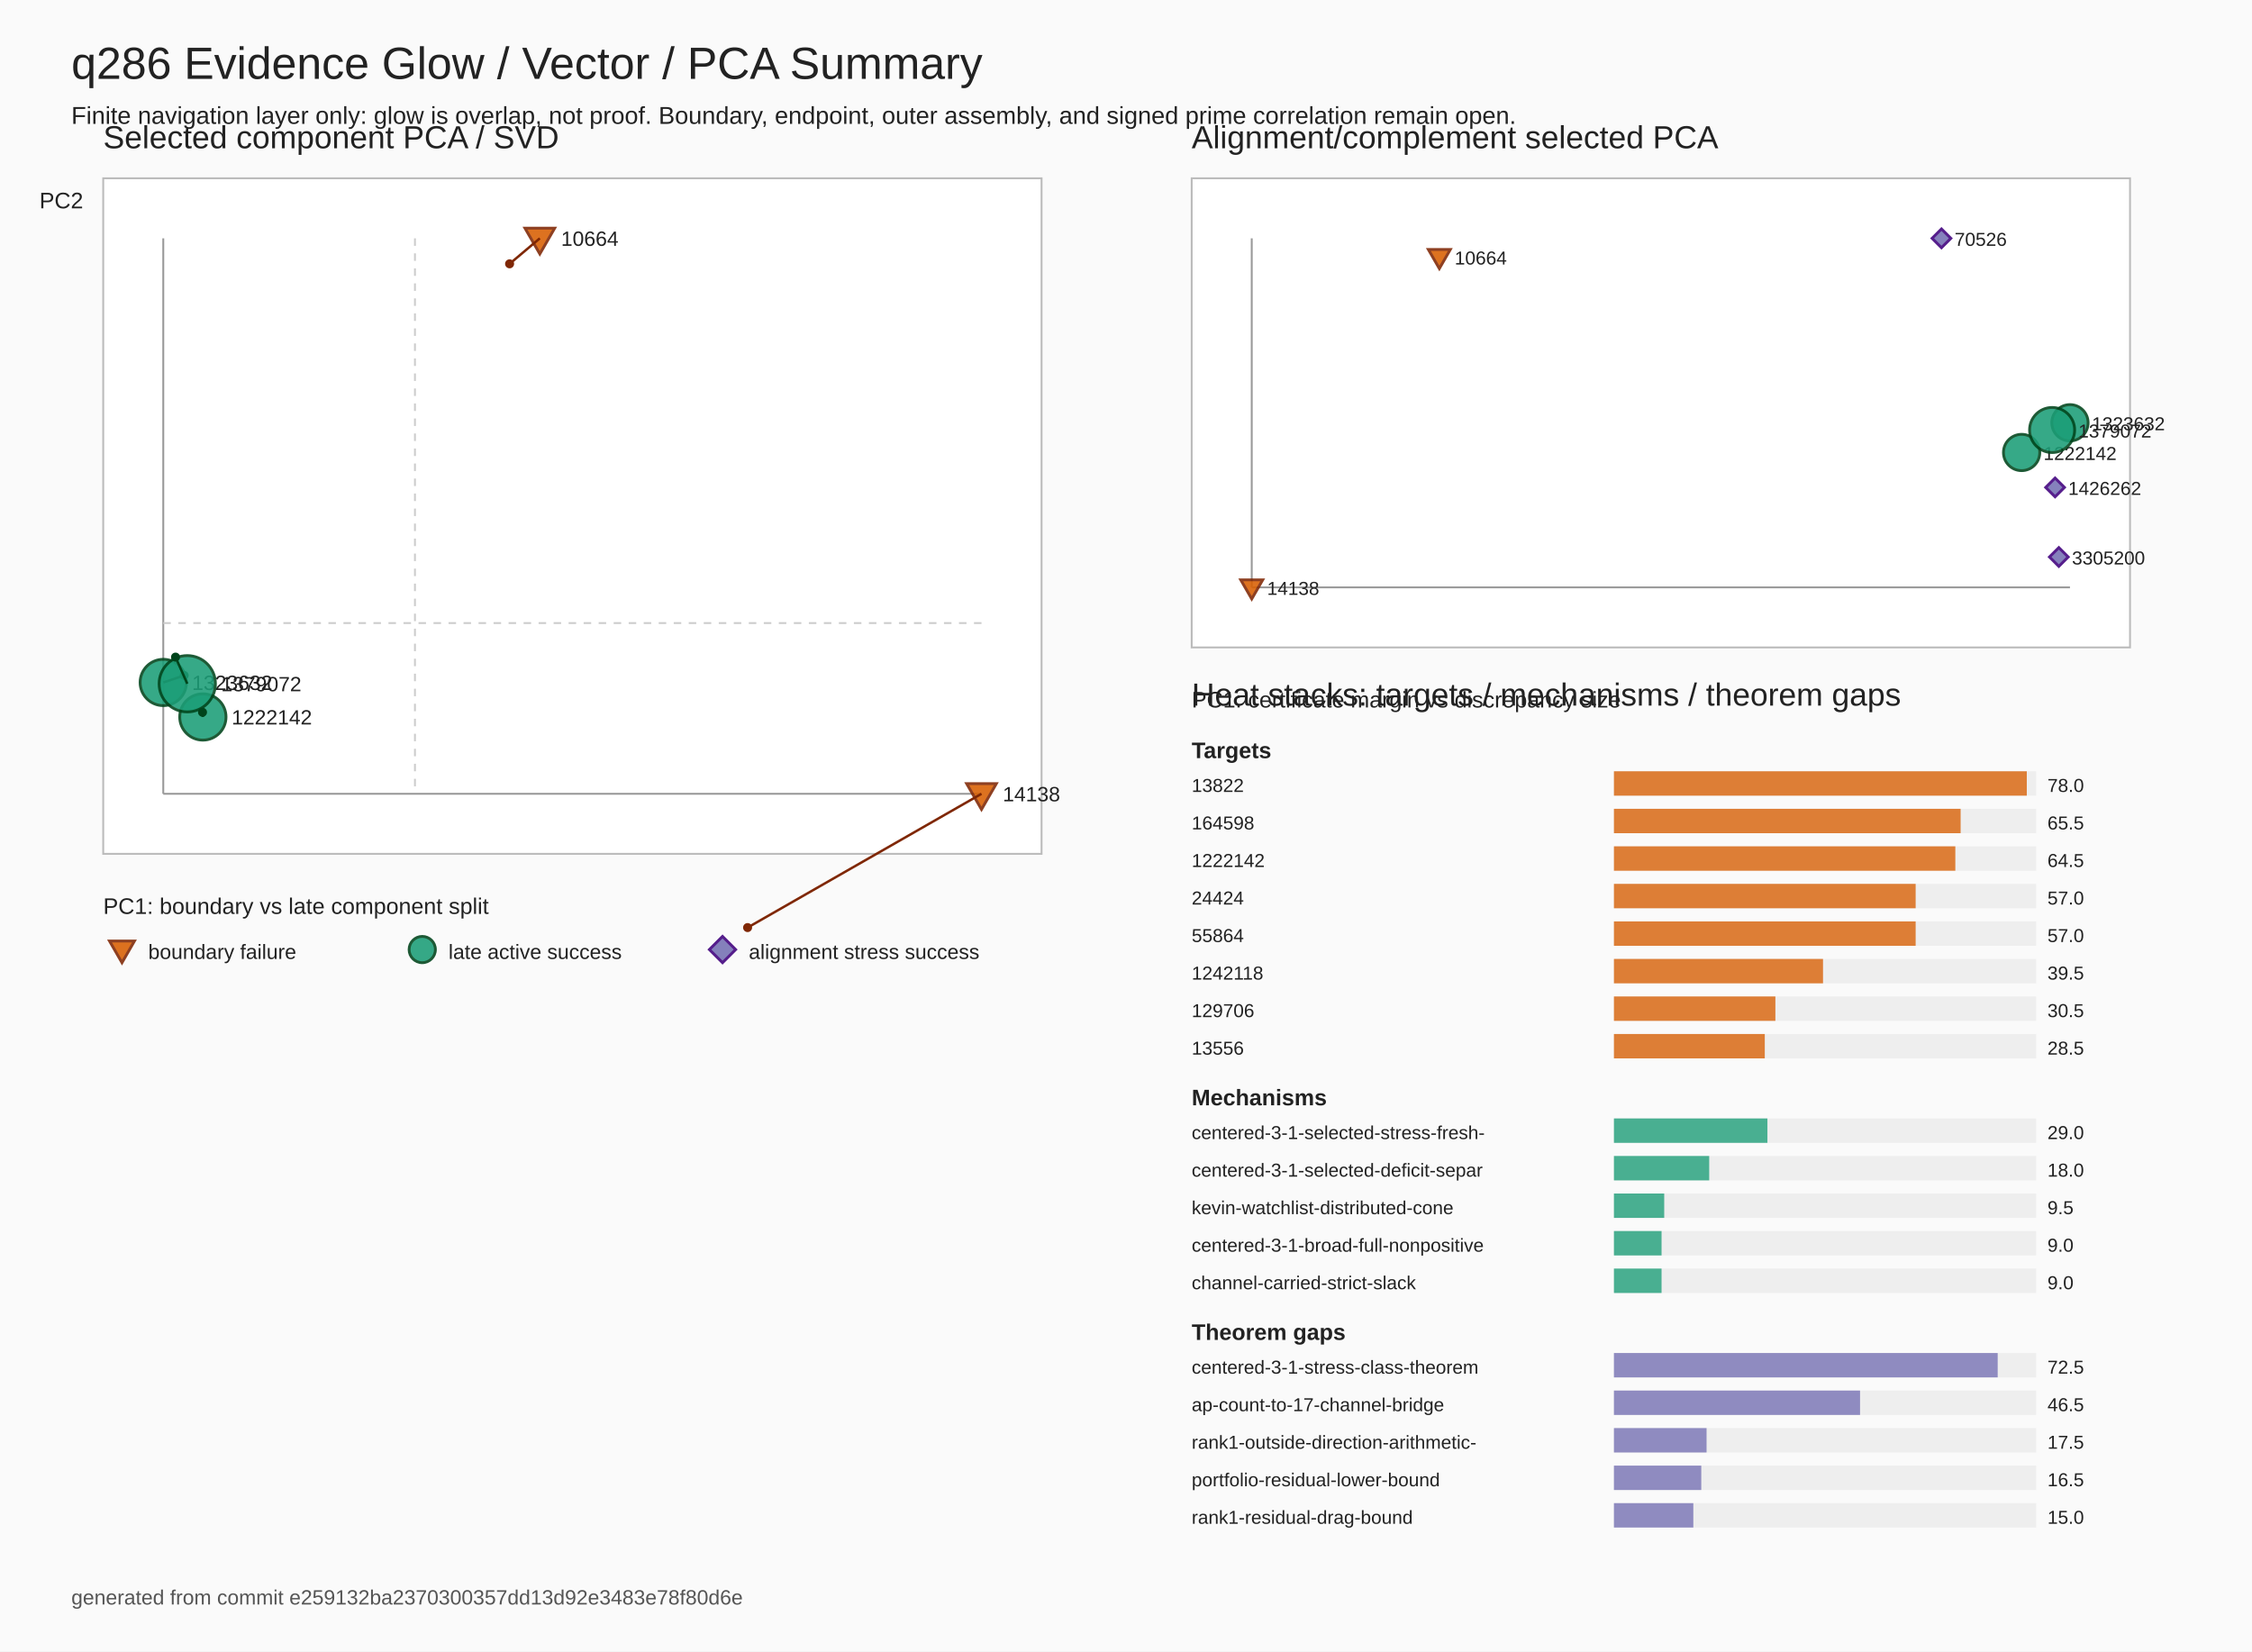
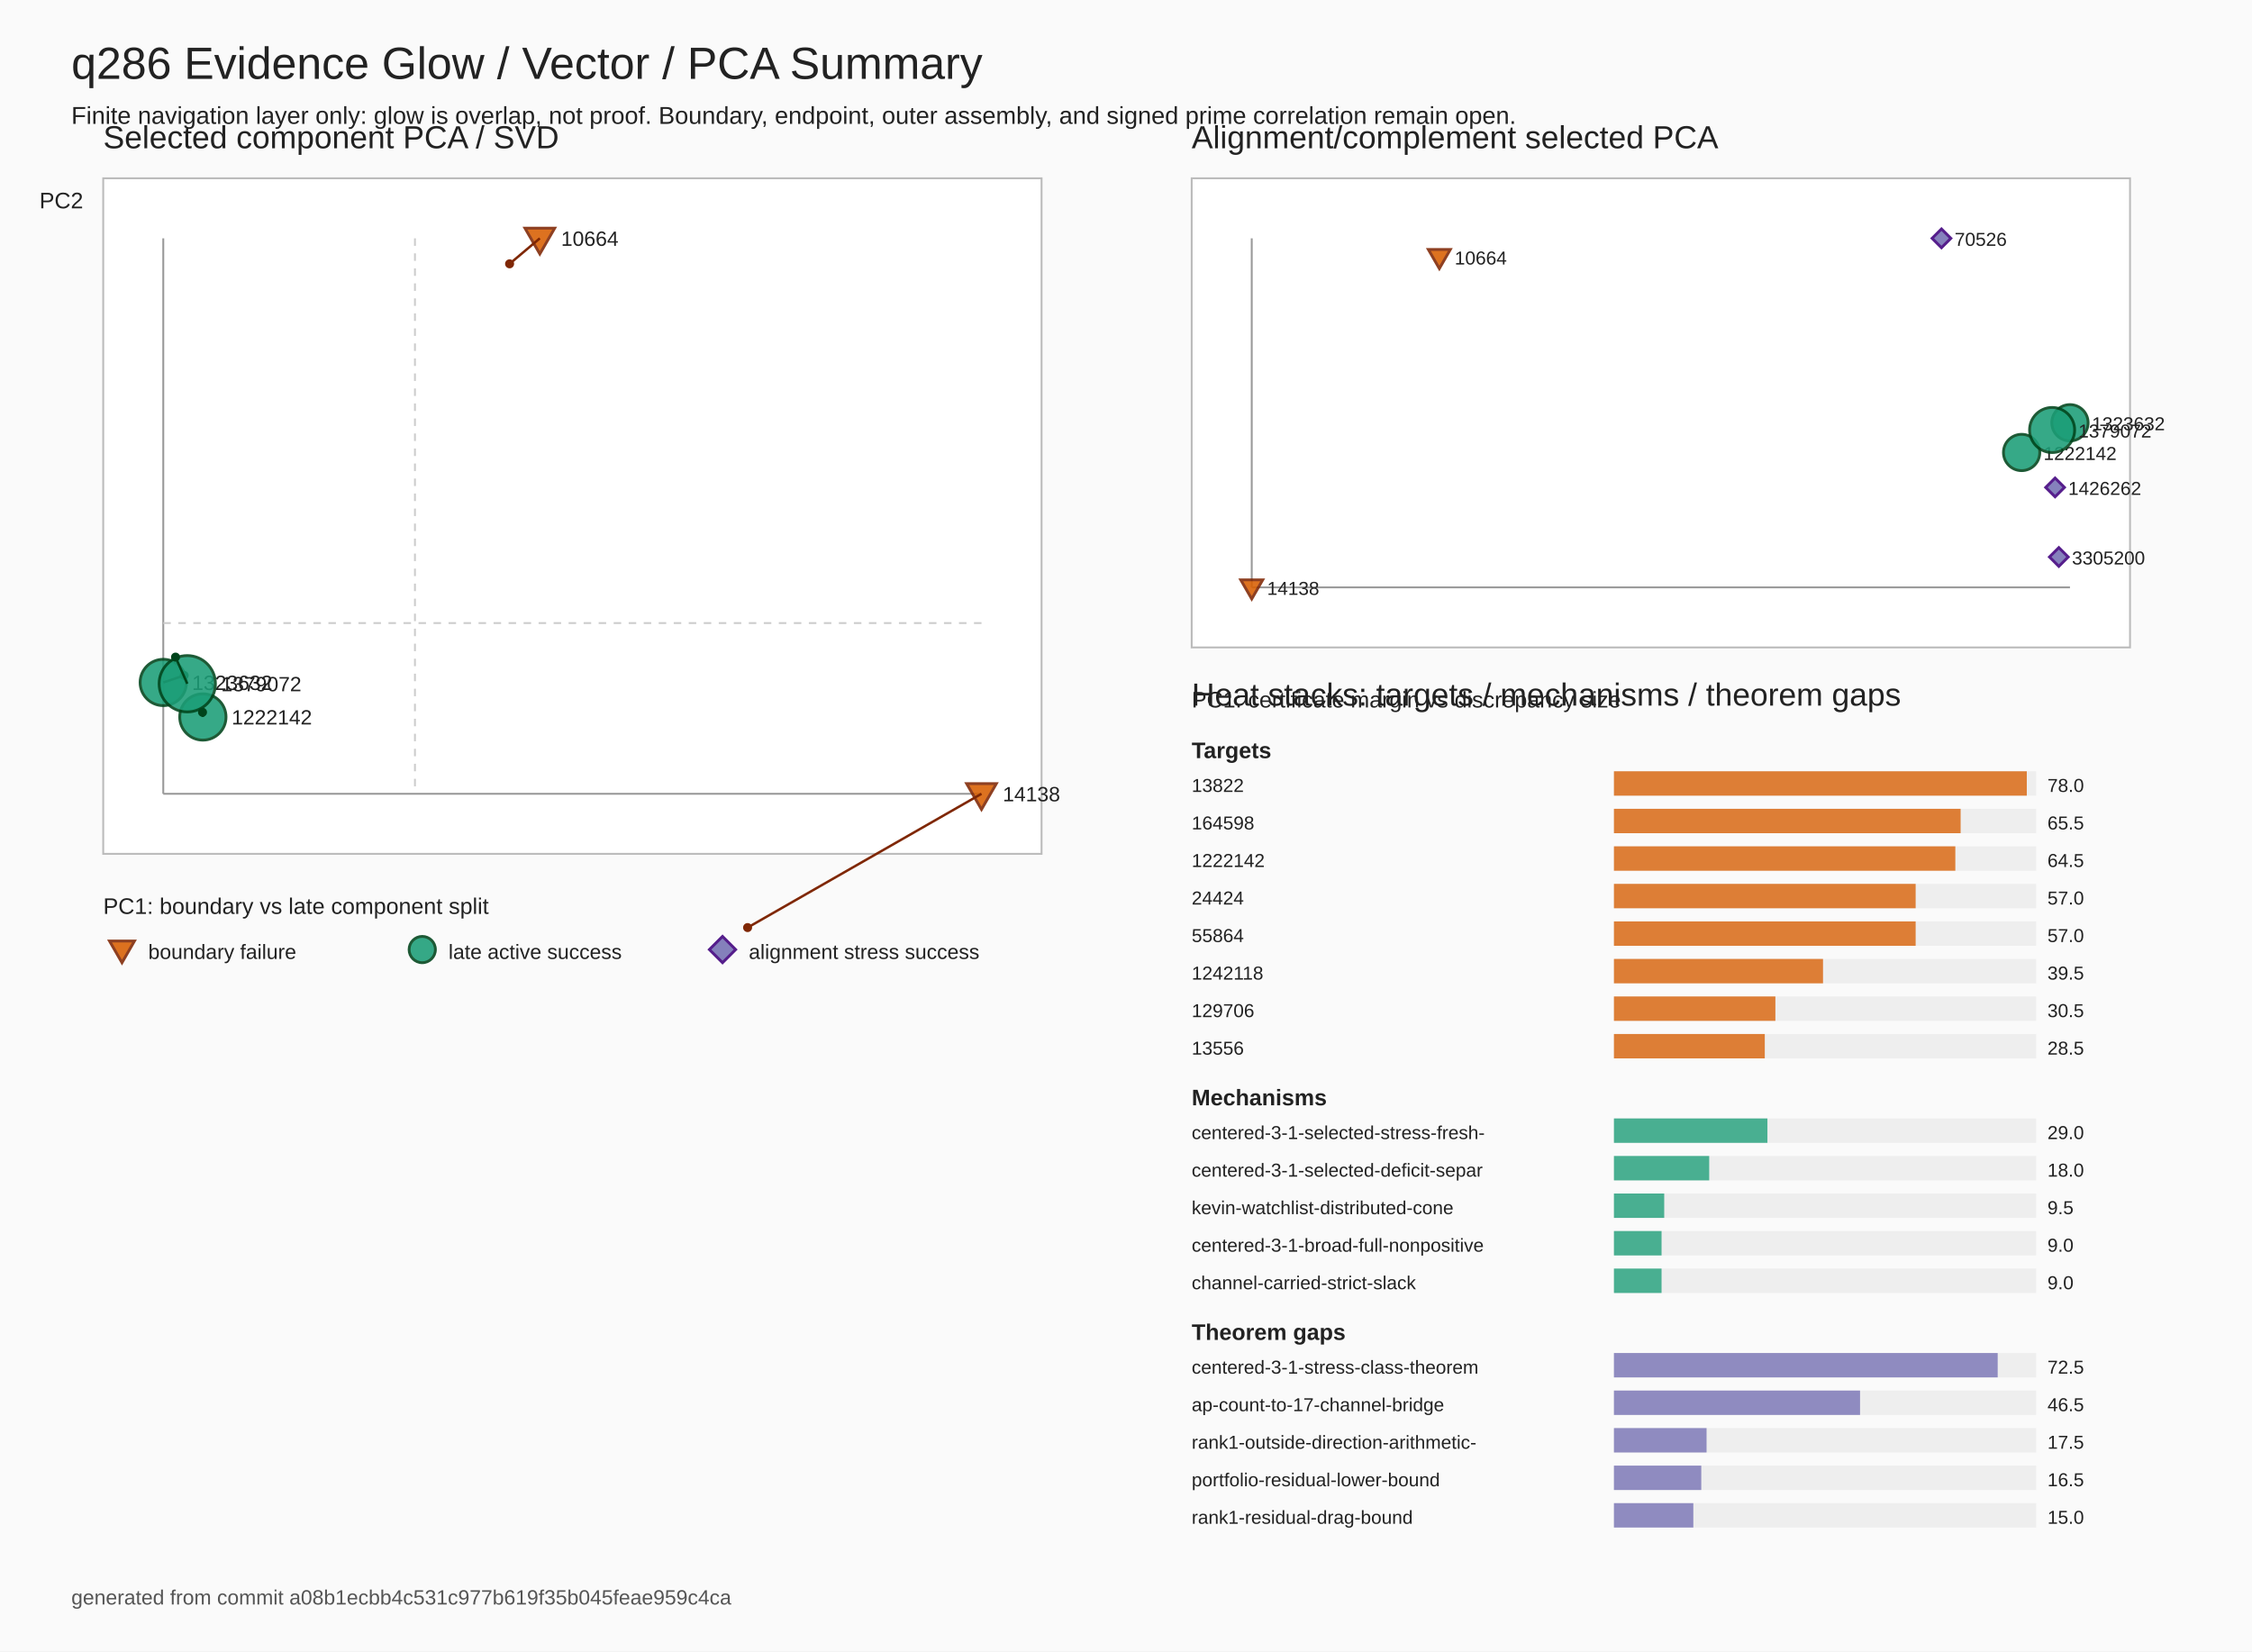
<svg xmlns="http://www.w3.org/2000/svg" width="1200" height="880" viewBox="0 0 1200 880" role="img" aria-labelledby="title desc">
  <rect x="0.00" y="0.00" width="1200.00" height="880.00" fill="#fafafa" stroke="none" opacity="1.0" />
  <text x="38.00" y="42.00" font-size="24" font-family="Arial, sans-serif" font-weight="500" text-anchor="start" fill="#222">q286 Evidence Glow / Vector / PCA Summary</text>
  <text x="38.00" y="66.00" font-size="13" font-family="Arial, sans-serif" font-weight="400" text-anchor="start" fill="#222">Finite navigation layer only: glow is overlap, not proof. Boundary, endpoint, outer assembly, and signed prime correlation remain open.</text>
-   <text x="38.00" y="855.00" font-size="11" font-family="Arial, sans-serif" font-weight="400" text-anchor="start" fill="#555">generated from commit e259132ba2370300357dd13d92e3483e78f80d6e</text>
+   <text x="38.00" y="855.00" font-size="11" font-family="Arial, sans-serif" font-weight="400" text-anchor="start" fill="#555">generated from commit a08b1ecbb4c531c977b619f35b045feae959c4ca</text>
  <rect x="55.00" y="95.00" width="500.00" height="360.00" fill="#ffffff" stroke="#bbbbbb" opacity="1.0" />
  <text x="55.00" y="79.00" font-size="17" font-family="Arial, sans-serif" font-weight="500" text-anchor="start" fill="#222">Selected component PCA / SVD</text>
  <text x="55.00" y="487.00" font-size="12" font-family="Arial, sans-serif" font-weight="400" text-anchor="start" fill="#222">PC1: boundary vs late component split</text>
  <text x="21.00" y="111.00" font-size="12" font-family="Arial, sans-serif" font-weight="400" text-anchor="start" fill="#222">PC2</text>
  <line x1="87.00" y1="423.00" x2="523.00" y2="423.00" stroke="#999" stroke-width="1" />
  <line x1="87.00" y1="127.00" x2="87.00" y2="423.00" stroke="#999" stroke-width="1" />
  <line x1="221.11" y1="127.00" x2="221.11" y2="423.00" stroke="#cccccc" stroke-width="1" stroke-dasharray="4 4" />
  <line x1="87.00" y1="332.02" x2="523.00" y2="332.02" stroke="#cccccc" stroke-width="1" stroke-dasharray="4 4" />
  <polygon points="287.65,135.33 279.73,121.58 295.57,121.58" fill="#d95f02" stroke="#7f2704" stroke-width="1.5" opacity="0.88" />
  <text x="298.98" y="131.00" font-size="11" font-family="Arial, sans-serif" font-weight="400" text-anchor="start" fill="#222">10664</text>
  <line x1="287.65" y1="127.00" x2="271.54" y2="140.59" stroke="#7f2704" stroke-width="1.3" />
  <circle cx="271.54" cy="140.59" r="2.4" fill="#7f2704" />
  <polygon points="523.00,431.33 515.08,417.58 530.92,417.58" fill="#d95f02" stroke="#7f2704" stroke-width="1.5" opacity="0.88" />
  <text x="534.33" y="427.00" font-size="11" font-family="Arial, sans-serif" font-weight="400" text-anchor="start" fill="#222">14138</text>
  <line x1="523.00" y1="423.00" x2="398.36" y2="494.29" stroke="#7f2704" stroke-width="1.3" />
  <circle cx="398.36" cy="494.29" r="2.4" fill="#7f2704" />
  <circle cx="108.10" cy="382.06" r="12.33" fill="#1b9e77" stroke="#00441b" stroke-width="1.5" opacity="0.88" />
  <text x="123.43" y="386.06" font-size="11" font-family="Arial, sans-serif" font-weight="400" text-anchor="start" fill="#222">1222142</text>
  <line x1="108.10" y1="382.06" x2="107.91" y2="379.54" stroke="#00441b" stroke-width="1.3" />
  <circle cx="107.91" cy="379.54" r="2.4" fill="#00441b" />
  <circle cx="87.00" cy="363.67" r="12.33" fill="#1b9e77" stroke="#00441b" stroke-width="1.5" opacity="0.88" />
  <text x="102.33" y="367.67" font-size="11" font-family="Arial, sans-serif" font-weight="400" text-anchor="start" fill="#222">1323632</text>
  <line x1="87.00" y1="363.67" x2="98.13" y2="359.93" stroke="#00441b" stroke-width="1.3" />
  <circle cx="98.13" cy="359.93" r="2.4" fill="#00441b" />
  <circle cx="99.79" cy="364.36" r="15.00" fill="#1b9e77" stroke="#00441b" stroke-width="1.5" opacity="0.88" />
  <text x="117.79" y="368.36" font-size="11" font-family="Arial, sans-serif" font-weight="400" text-anchor="start" fill="#222">1379072</text>
  <line x1="99.79" y1="364.36" x2="93.53" y2="350.16" stroke="#00441b" stroke-width="1.3" />
  <circle cx="93.53" cy="350.16" r="2.4" fill="#00441b" />
  <polygon points="65.00,513.00 58.35,501.45 71.65,501.45" fill="#d95f02" stroke="#7f2704" stroke-width="1.5" opacity="0.88" />
  <text x="79.00" y="511.00" font-size="11" font-family="Arial, sans-serif" font-weight="400" text-anchor="start" fill="#222">boundary failure</text>
  <circle cx="225.00" cy="506.00" r="7.00" fill="#1b9e77" stroke="#00441b" stroke-width="1.5" opacity="0.88" />
  <text x="239.00" y="511.00" font-size="11" font-family="Arial, sans-serif" font-weight="400" text-anchor="start" fill="#222">late active success</text>
  <polygon points="385.00,499.00 392.00,506.00 385.00,513.00 378.00,506.00" fill="#7570b3" stroke="#3f007d" stroke-width="1.5" opacity="0.88" />
  <text x="399.00" y="511.00" font-size="11" font-family="Arial, sans-serif" font-weight="400" text-anchor="start" fill="#222">alignment stress success</text>
  <rect x="635.00" y="95.00" width="500.00" height="250.00" fill="#ffffff" stroke="#bbbbbb" opacity="1.0" />
  <text x="635.00" y="79.00" font-size="17" font-family="Arial, sans-serif" font-weight="500" text-anchor="start" fill="#222">Alignment/complement selected PCA</text>
  <text x="635.00" y="377.00" font-size="12" font-family="Arial, sans-serif" font-weight="400" text-anchor="start" fill="#222">PC1: certificate margin vs discrepancy size</text>
  <line x1="667.00" y1="313.00" x2="1103.00" y2="313.00" stroke="#999" stroke-width="1" />
  <line x1="667.00" y1="127.00" x2="667.00" y2="313.00" stroke="#999" stroke-width="1" />
  <polygon points="766.97,143.12 761.11,132.95 772.82,132.95" fill="#d95f02" stroke="#7f2704" stroke-width="1.5" opacity="0.88" />
  <text x="775.13" y="140.95" font-size="10" font-family="Arial, sans-serif" font-weight="400" text-anchor="start" fill="#222">10664</text>
  <polygon points="667.00,319.17 661.14,308.99 672.86,308.99" fill="#d95f02" stroke="#7f2704" stroke-width="1.5" opacity="0.88" />
  <text x="675.17" y="317.00" font-size="10" font-family="Arial, sans-serif" font-weight="400" text-anchor="start" fill="#222">14138</text>
  <polygon points="1034.53,122.00 1039.53,127.00 1034.53,132.00 1029.53,127.00" fill="#7570b3" stroke="#3f007d" stroke-width="1.5" opacity="0.88" />
  <text x="1041.53" y="131.00" font-size="10" font-family="Arial, sans-serif" font-weight="400" text-anchor="start" fill="#222">70526</text>
  <circle cx="1077.24" cy="241.12" r="9.67" fill="#1b9e77" stroke="#00441b" stroke-width="1.5" opacity="0.88" />
  <text x="1088.91" y="245.12" font-size="10" font-family="Arial, sans-serif" font-weight="400" text-anchor="start" fill="#222">1222142</text>
  <circle cx="1103.00" cy="225.29" r="9.67" fill="#1b9e77" stroke="#00441b" stroke-width="1.5" opacity="0.88" />
  <text x="1114.67" y="229.29" font-size="10" font-family="Arial, sans-serif" font-weight="400" text-anchor="start" fill="#222">1323632</text>
  <circle cx="1093.49" cy="229.14" r="12.00" fill="#1b9e77" stroke="#00441b" stroke-width="1.5" opacity="0.88" />
  <text x="1107.49" y="233.14" font-size="10" font-family="Arial, sans-serif" font-weight="400" text-anchor="start" fill="#222">1379072</text>
  <polygon points="1095.07,254.73 1100.07,259.73 1095.07,264.73 1090.07,259.73" fill="#7570b3" stroke="#3f007d" stroke-width="1.5" opacity="0.88" />
  <text x="1102.07" y="263.73" font-size="10" font-family="Arial, sans-serif" font-weight="400" text-anchor="start" fill="#222">1426262</text>
  <polygon points="1097.07,291.80 1102.07,296.80 1097.07,301.80 1092.07,296.80" fill="#7570b3" stroke="#3f007d" stroke-width="1.5" opacity="0.88" />
  <text x="1104.07" y="300.80" font-size="10" font-family="Arial, sans-serif" font-weight="400" text-anchor="start" fill="#222">3305200</text>
  <text x="635.00" y="376.00" font-size="17" font-family="Arial, sans-serif" font-weight="500" text-anchor="start" fill="#222">Heat stacks: targets / mechanisms / theorem gaps</text>
  <text x="635.00" y="404.00" font-size="12" font-family="Arial, sans-serif" font-weight="600" text-anchor="start" fill="#222">Targets</text>
  <text x="635.00" y="422.00" font-size="10" font-family="Arial, sans-serif" font-weight="400" text-anchor="start" fill="#222">13822</text>
  <rect x="860.00" y="411.00" width="225.00" height="13.00" fill="#eeeeee" stroke="none" opacity="1.0" />
  <rect x="860.00" y="411.00" width="220.00" height="13.00" fill="#d95f02" stroke="none" opacity="0.78" />
  <text x="1091.00" y="422.00" font-size="10" font-family="Arial, sans-serif" font-weight="400" text-anchor="start" fill="#222">78.0</text>
  <text x="635.00" y="442.00" font-size="10" font-family="Arial, sans-serif" font-weight="400" text-anchor="start" fill="#222">164598</text>
  <rect x="860.00" y="431.00" width="225.00" height="13.00" fill="#eeeeee" stroke="none" opacity="1.0" />
  <rect x="860.00" y="431.00" width="184.74" height="13.00" fill="#d95f02" stroke="none" opacity="0.78" />
  <text x="1091.00" y="442.00" font-size="10" font-family="Arial, sans-serif" font-weight="400" text-anchor="start" fill="#222">65.5</text>
  <text x="635.00" y="462.00" font-size="10" font-family="Arial, sans-serif" font-weight="400" text-anchor="start" fill="#222">1222142</text>
  <rect x="860.00" y="451.00" width="225.00" height="13.00" fill="#eeeeee" stroke="none" opacity="1.0" />
  <rect x="860.00" y="451.00" width="181.92" height="13.00" fill="#d95f02" stroke="none" opacity="0.78" />
  <text x="1091.00" y="462.00" font-size="10" font-family="Arial, sans-serif" font-weight="400" text-anchor="start" fill="#222">64.5</text>
  <text x="635.00" y="482.00" font-size="10" font-family="Arial, sans-serif" font-weight="400" text-anchor="start" fill="#222">24424</text>
  <rect x="860.00" y="471.00" width="225.00" height="13.00" fill="#eeeeee" stroke="none" opacity="1.0" />
  <rect x="860.00" y="471.00" width="160.77" height="13.00" fill="#d95f02" stroke="none" opacity="0.78" />
  <text x="1091.00" y="482.00" font-size="10" font-family="Arial, sans-serif" font-weight="400" text-anchor="start" fill="#222">57.0</text>
  <text x="635.00" y="502.00" font-size="10" font-family="Arial, sans-serif" font-weight="400" text-anchor="start" fill="#222">55864</text>
  <rect x="860.00" y="491.00" width="225.00" height="13.00" fill="#eeeeee" stroke="none" opacity="1.0" />
  <rect x="860.00" y="491.00" width="160.77" height="13.00" fill="#d95f02" stroke="none" opacity="0.78" />
  <text x="1091.00" y="502.00" font-size="10" font-family="Arial, sans-serif" font-weight="400" text-anchor="start" fill="#222">57.0</text>
  <text x="635.00" y="522.00" font-size="10" font-family="Arial, sans-serif" font-weight="400" text-anchor="start" fill="#222">1242118</text>
  <rect x="860.00" y="511.00" width="225.00" height="13.00" fill="#eeeeee" stroke="none" opacity="1.0" />
  <rect x="860.00" y="511.00" width="111.41" height="13.00" fill="#d95f02" stroke="none" opacity="0.78" />
  <text x="1091.00" y="522.00" font-size="10" font-family="Arial, sans-serif" font-weight="400" text-anchor="start" fill="#222">39.5</text>
  <text x="635.00" y="542.00" font-size="10" font-family="Arial, sans-serif" font-weight="400" text-anchor="start" fill="#222">129706</text>
  <rect x="860.00" y="531.00" width="225.00" height="13.00" fill="#eeeeee" stroke="none" opacity="1.0" />
  <rect x="860.00" y="531.00" width="86.03" height="13.00" fill="#d95f02" stroke="none" opacity="0.78" />
  <text x="1091.00" y="542.00" font-size="10" font-family="Arial, sans-serif" font-weight="400" text-anchor="start" fill="#222">30.5</text>
  <text x="635.00" y="562.00" font-size="10" font-family="Arial, sans-serif" font-weight="400" text-anchor="start" fill="#222">13556</text>
  <rect x="860.00" y="551.00" width="225.00" height="13.00" fill="#eeeeee" stroke="none" opacity="1.0" />
  <rect x="860.00" y="551.00" width="80.38" height="13.00" fill="#d95f02" stroke="none" opacity="0.78" />
  <text x="1091.00" y="562.00" font-size="10" font-family="Arial, sans-serif" font-weight="400" text-anchor="start" fill="#222">28.5</text>
  <text x="635.00" y="589.00" font-size="12" font-family="Arial, sans-serif" font-weight="600" text-anchor="start" fill="#222">Mechanisms</text>
  <text x="635.00" y="607.00" font-size="10" font-family="Arial, sans-serif" font-weight="400" text-anchor="start" fill="#222">centered-3-1-selected-stress-fresh-</text>
  <rect x="860.00" y="596.00" width="225.00" height="13.00" fill="#eeeeee" stroke="none" opacity="1.0" />
  <rect x="860.00" y="596.00" width="81.79" height="13.00" fill="#1b9e77" stroke="none" opacity="0.78" />
  <text x="1091.00" y="607.00" font-size="10" font-family="Arial, sans-serif" font-weight="400" text-anchor="start" fill="#222">29.0</text>
  <text x="635.00" y="627.00" font-size="10" font-family="Arial, sans-serif" font-weight="400" text-anchor="start" fill="#222">centered-3-1-selected-deficit-separ</text>
  <rect x="860.00" y="616.00" width="225.00" height="13.00" fill="#eeeeee" stroke="none" opacity="1.0" />
  <rect x="860.00" y="616.00" width="50.77" height="13.00" fill="#1b9e77" stroke="none" opacity="0.78" />
  <text x="1091.00" y="627.00" font-size="10" font-family="Arial, sans-serif" font-weight="400" text-anchor="start" fill="#222">18.0</text>
  <text x="635.00" y="647.00" font-size="10" font-family="Arial, sans-serif" font-weight="400" text-anchor="start" fill="#222">kevin-watchlist-distributed-cone</text>
  <rect x="860.00" y="636.00" width="225.00" height="13.00" fill="#eeeeee" stroke="none" opacity="1.0" />
  <rect x="860.00" y="636.00" width="26.79" height="13.00" fill="#1b9e77" stroke="none" opacity="0.78" />
  <text x="1091.00" y="647.00" font-size="10" font-family="Arial, sans-serif" font-weight="400" text-anchor="start" fill="#222">9.5</text>
  <text x="635.00" y="667.00" font-size="10" font-family="Arial, sans-serif" font-weight="400" text-anchor="start" fill="#222">centered-3-1-broad-full-nonpositive</text>
  <rect x="860.00" y="656.00" width="225.00" height="13.00" fill="#eeeeee" stroke="none" opacity="1.0" />
  <rect x="860.00" y="656.00" width="25.38" height="13.00" fill="#1b9e77" stroke="none" opacity="0.78" />
  <text x="1091.00" y="667.00" font-size="10" font-family="Arial, sans-serif" font-weight="400" text-anchor="start" fill="#222">9.0</text>
  <text x="635.00" y="687.00" font-size="10" font-family="Arial, sans-serif" font-weight="400" text-anchor="start" fill="#222">channel-carried-strict-slack</text>
  <rect x="860.00" y="676.00" width="225.00" height="13.00" fill="#eeeeee" stroke="none" opacity="1.0" />
  <rect x="860.00" y="676.00" width="25.38" height="13.00" fill="#1b9e77" stroke="none" opacity="0.78" />
  <text x="1091.00" y="687.00" font-size="10" font-family="Arial, sans-serif" font-weight="400" text-anchor="start" fill="#222">9.0</text>
  <text x="635.00" y="714.00" font-size="12" font-family="Arial, sans-serif" font-weight="600" text-anchor="start" fill="#222">Theorem gaps</text>
  <text x="635.00" y="732.00" font-size="10" font-family="Arial, sans-serif" font-weight="400" text-anchor="start" fill="#222">centered-3-1-stress-class-theorem</text>
  <rect x="860.00" y="721.00" width="225.00" height="13.00" fill="#eeeeee" stroke="none" opacity="1.0" />
  <rect x="860.00" y="721.00" width="204.49" height="13.00" fill="#7570b3" stroke="none" opacity="0.78" />
  <text x="1091.00" y="732.00" font-size="10" font-family="Arial, sans-serif" font-weight="400" text-anchor="start" fill="#222">72.5</text>
  <text x="635.00" y="752.00" font-size="10" font-family="Arial, sans-serif" font-weight="400" text-anchor="start" fill="#222">ap-count-to-17-channel-bridge</text>
  <rect x="860.00" y="741.00" width="225.00" height="13.00" fill="#eeeeee" stroke="none" opacity="1.0" />
  <rect x="860.00" y="741.00" width="131.15" height="13.00" fill="#7570b3" stroke="none" opacity="0.78" />
  <text x="1091.00" y="752.00" font-size="10" font-family="Arial, sans-serif" font-weight="400" text-anchor="start" fill="#222">46.5</text>
  <text x="635.00" y="772.00" font-size="10" font-family="Arial, sans-serif" font-weight="400" text-anchor="start" fill="#222">rank1-outside-direction-arithmetic-</text>
  <rect x="860.00" y="761.00" width="225.00" height="13.00" fill="#eeeeee" stroke="none" opacity="1.0" />
  <rect x="860.00" y="761.00" width="49.36" height="13.00" fill="#7570b3" stroke="none" opacity="0.78" />
  <text x="1091.00" y="772.00" font-size="10" font-family="Arial, sans-serif" font-weight="400" text-anchor="start" fill="#222">17.5</text>
  <text x="635.00" y="792.00" font-size="10" font-family="Arial, sans-serif" font-weight="400" text-anchor="start" fill="#222">portfolio-residual-lower-bound</text>
  <rect x="860.00" y="781.00" width="225.00" height="13.00" fill="#eeeeee" stroke="none" opacity="1.0" />
  <rect x="860.00" y="781.00" width="46.54" height="13.00" fill="#7570b3" stroke="none" opacity="0.78" />
  <text x="1091.00" y="792.00" font-size="10" font-family="Arial, sans-serif" font-weight="400" text-anchor="start" fill="#222">16.5</text>
  <text x="635.00" y="812.00" font-size="10" font-family="Arial, sans-serif" font-weight="400" text-anchor="start" fill="#222">rank1-residual-drag-bound</text>
  <rect x="860.00" y="801.00" width="225.00" height="13.00" fill="#eeeeee" stroke="none" opacity="1.0" />
  <rect x="860.00" y="801.00" width="42.31" height="13.00" fill="#7570b3" stroke="none" opacity="0.78" />
  <text x="1091.00" y="812.00" font-size="10" font-family="Arial, sans-serif" font-weight="400" text-anchor="start" fill="#222">15.0</text>
</svg>
